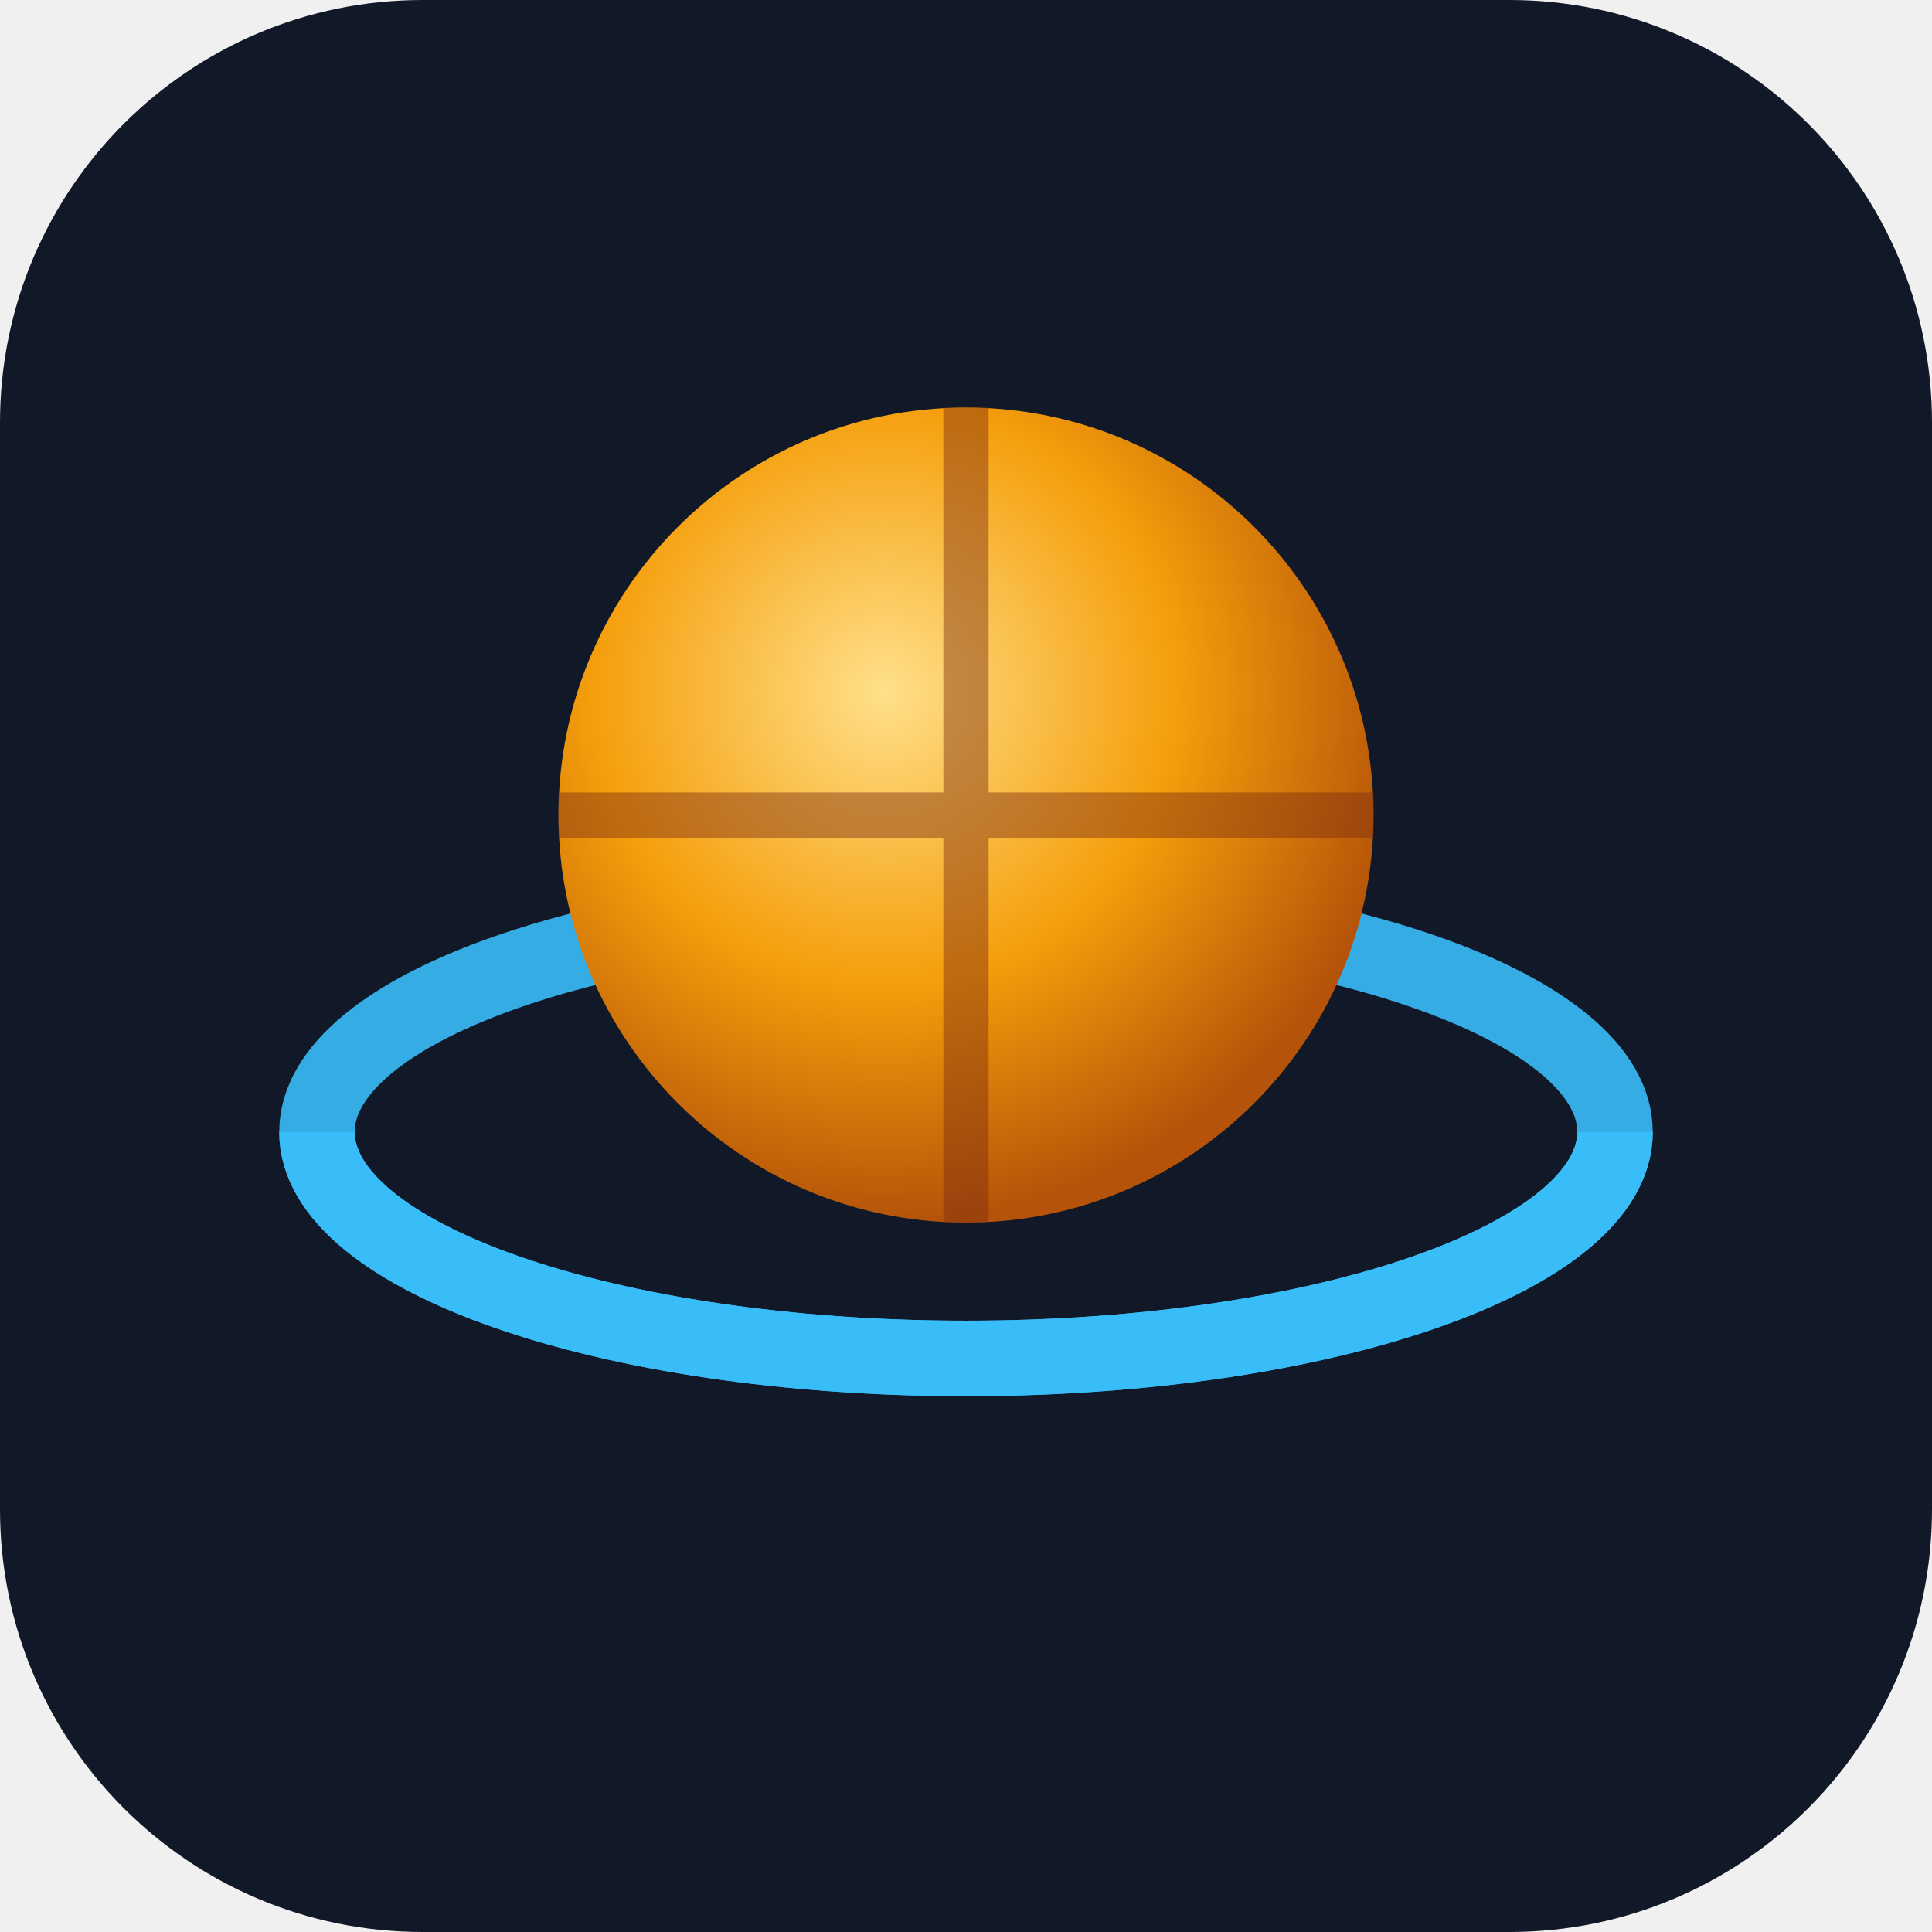
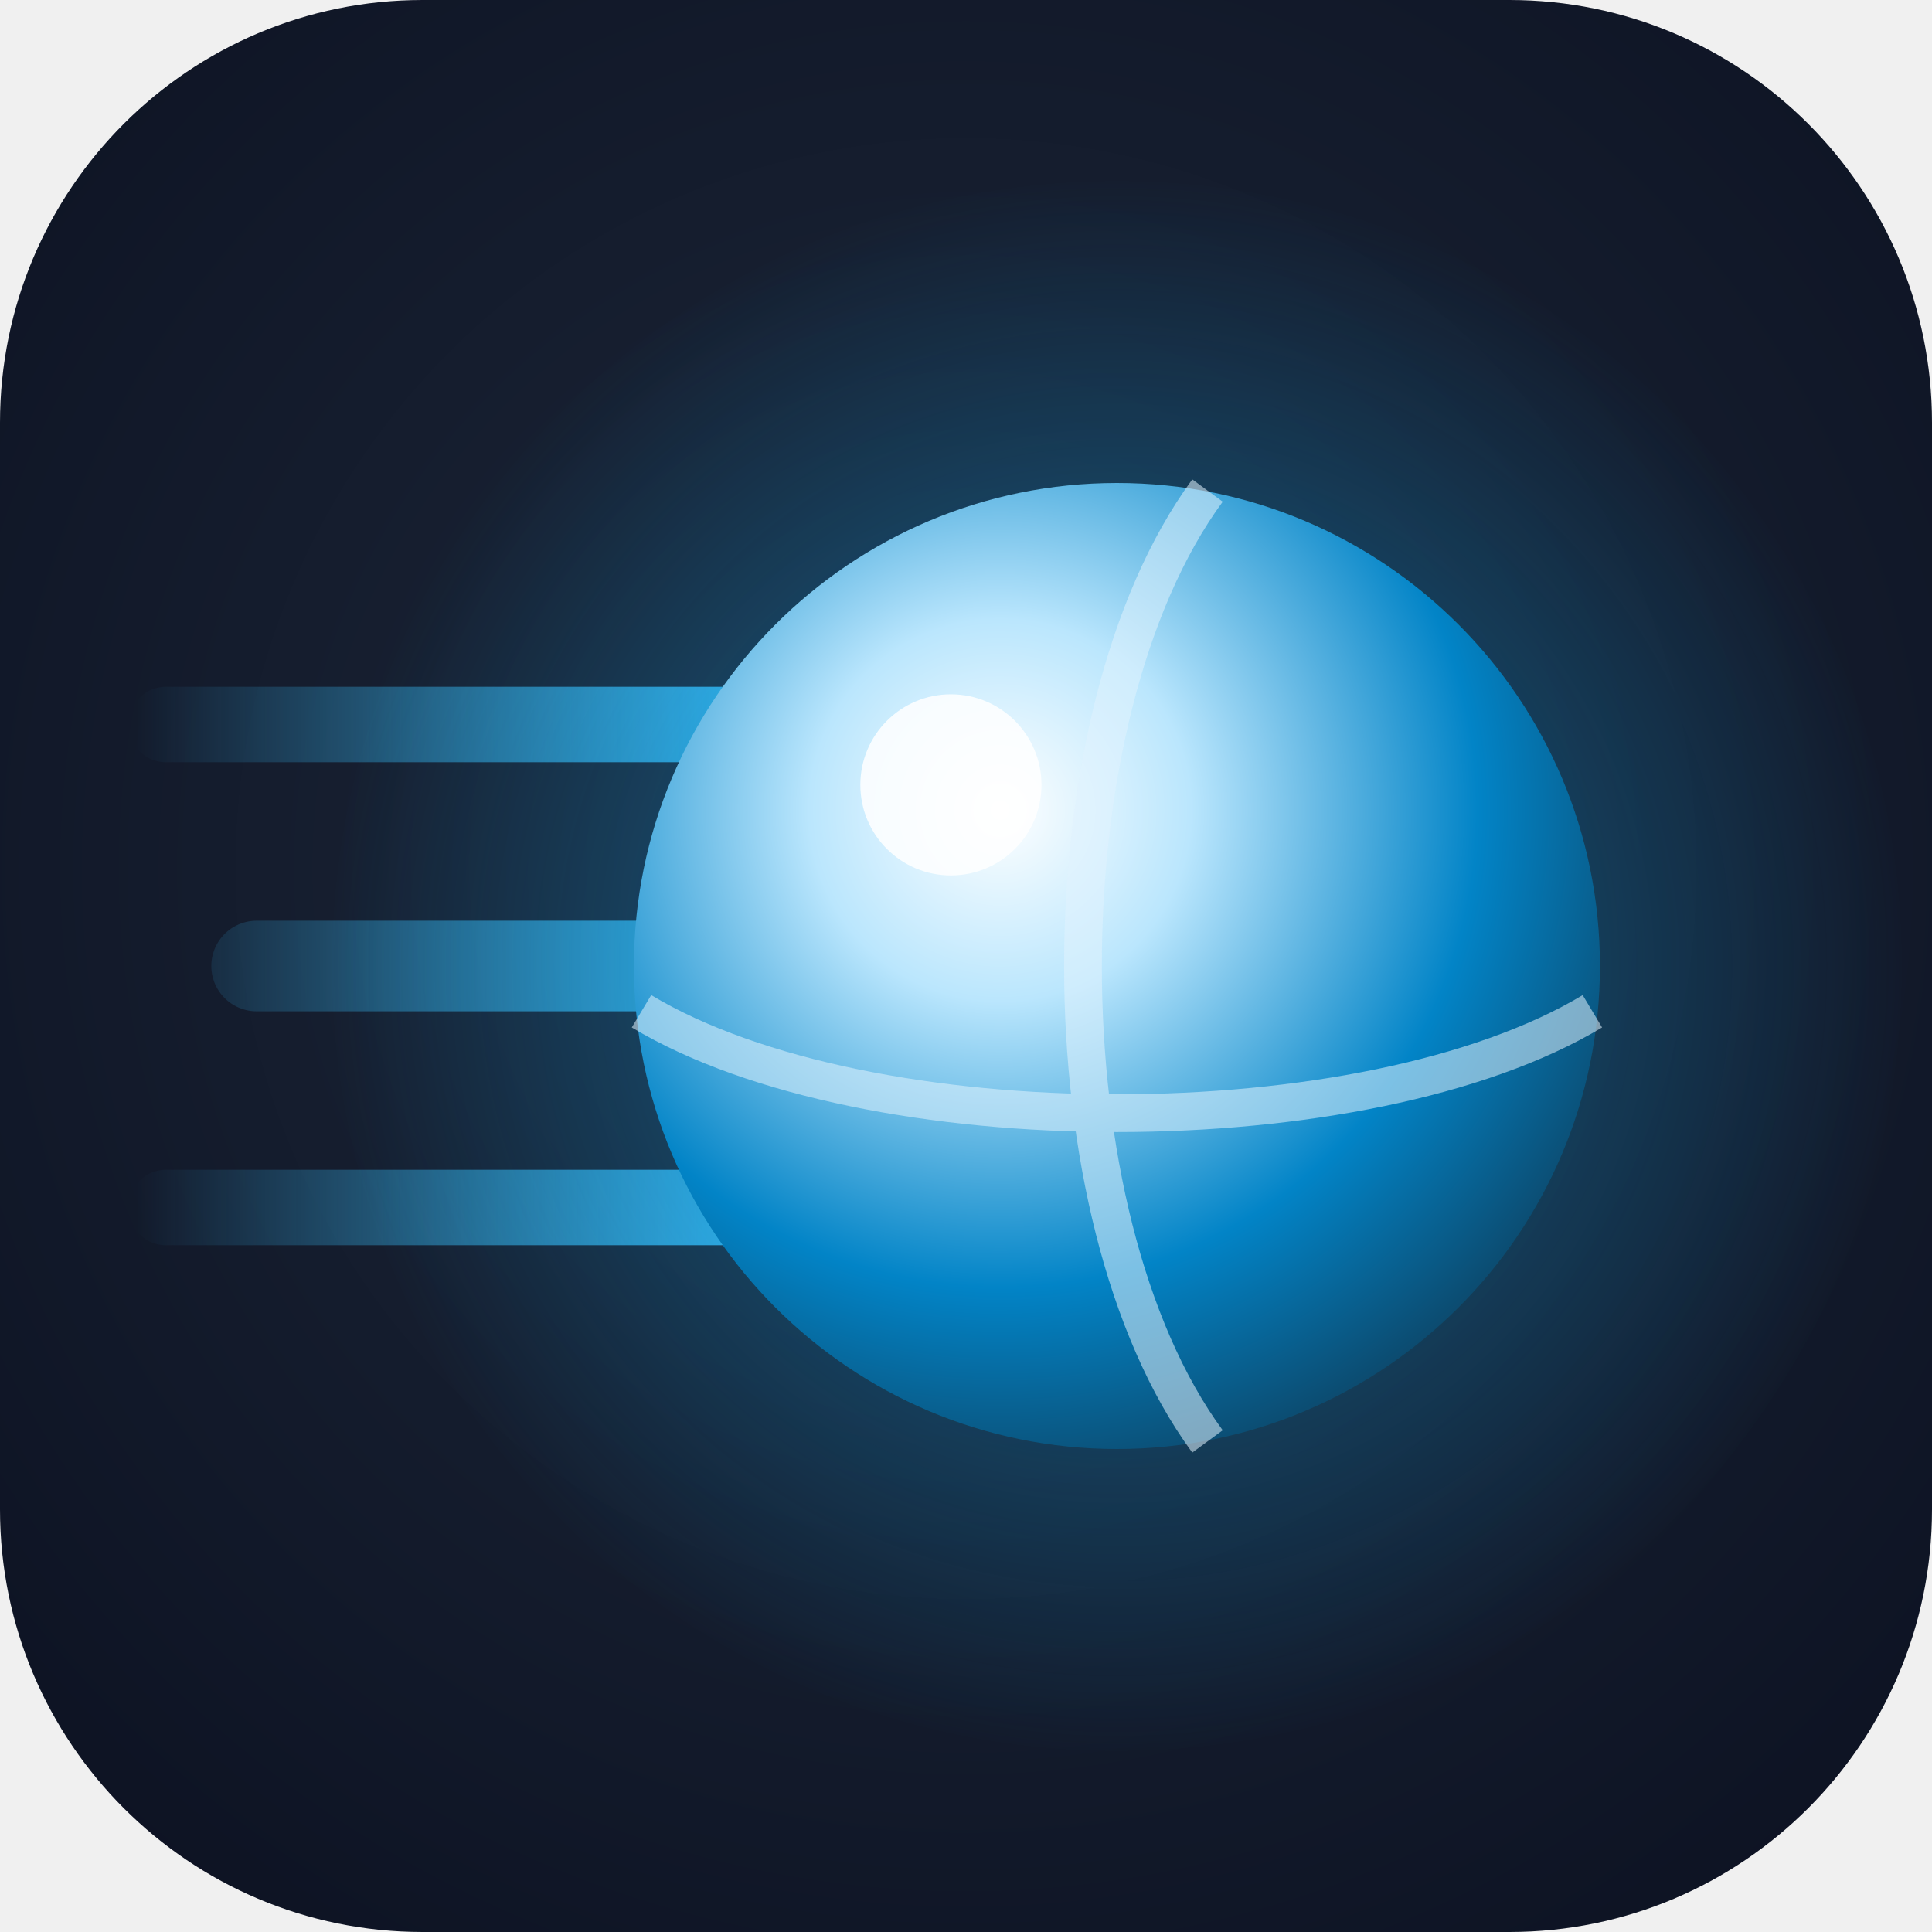
<svg xmlns="http://www.w3.org/2000/svg" viewBox="0 0 256 256">
  <defs>
-     <radialGradient id="ball" cx="40%" cy="35%" r="65%">
-       <stop offset="0" stop-color="#ffe08a" />
-       <stop offset="0.55" stop-color="#f59e0b" />
-       <stop offset="1" stop-color="#b45309" />
+     <radialGradient id="bg" cx="50%" cy="45%" r="75%">
+       <stop offset="0" stop-color="#1e293b" />
+       <stop offset="1" stop-color="#0b1020" />
    </radialGradient>
+     <radialGradient id="glow" cx="50%" cy="50%" r="50%">
+       <stop offset="0" stop-color="#7dd3fc" stop-opacity="0.75" />
+       <stop offset="0.55" stop-color="#0ea5e9" stop-opacity="0.25" />
+       <stop offset="1" stop-color="#0ea5e9" stop-opacity="0" />
+     </radialGradient>
+     <radialGradient id="ball" cx="38%" cy="34%" r="70%">
+       <stop offset="0" stop-color="#ffffff" />
+       <stop offset="0.28" stop-color="#bae6fd" />
+       <stop offset="0.7" stop-color="#0284c7" />
+       <stop offset="1" stop-color="#0c4a6e" />
+     </radialGradient>
+     <linearGradient id="trail" gradientUnits="userSpaceOnUse" x1="18" y1="0" x2="100" y2="0">
+       <stop offset="0" stop-color="#38bdf8" stop-opacity="0" />
+       <stop offset="1" stop-color="#38bdf8" stop-opacity="0.9" />
+     </linearGradient>
  </defs>
-   <rect width="256" height="256" rx="56" fill="#111827" />
-   <ellipse cx="128" cy="150" rx="86" ry="30" fill="none" stroke="#38bdf8" stroke-width="10" opacity="0.9" />
-   <circle cx="128" cy="108" r="54" fill="url(#ball)" />
-   <path d="M74 108h108M128 54v108" stroke="#7c2d12" stroke-width="6" opacity="0.45" />
-   <path d="M42 150a86 30 0 0 0 172 0" fill="none" stroke="#38bdf8" stroke-width="10" />
+   <rect width="256" height="256" rx="56" fill="url(#bg)" />
+   <g stroke="url(#trail)" stroke-linecap="round">
+     <path d="M22 96H96" stroke-width="10" />
+     <path d="M34 128H86" stroke-width="12" />
+     <path d="M22 160H96" stroke-width="10" />
+   </g>
+   <circle cx="148" cy="128" r="104" fill="url(#glow)" />
+   <circle cx="148" cy="128" r="64" fill="url(#ball)" />
+   <g fill="none" stroke="#e0f2fe" stroke-width="5" opacity="0.55">
+     <path d="M85 134c30 18 96 18 126 0" />
+     <path d="M160 65c-22 30-22 96 0 126" />
+   </g>
+   <circle cx="126" cy="104" r="12" fill="#ffffff" opacity="0.85" />
</svg>
